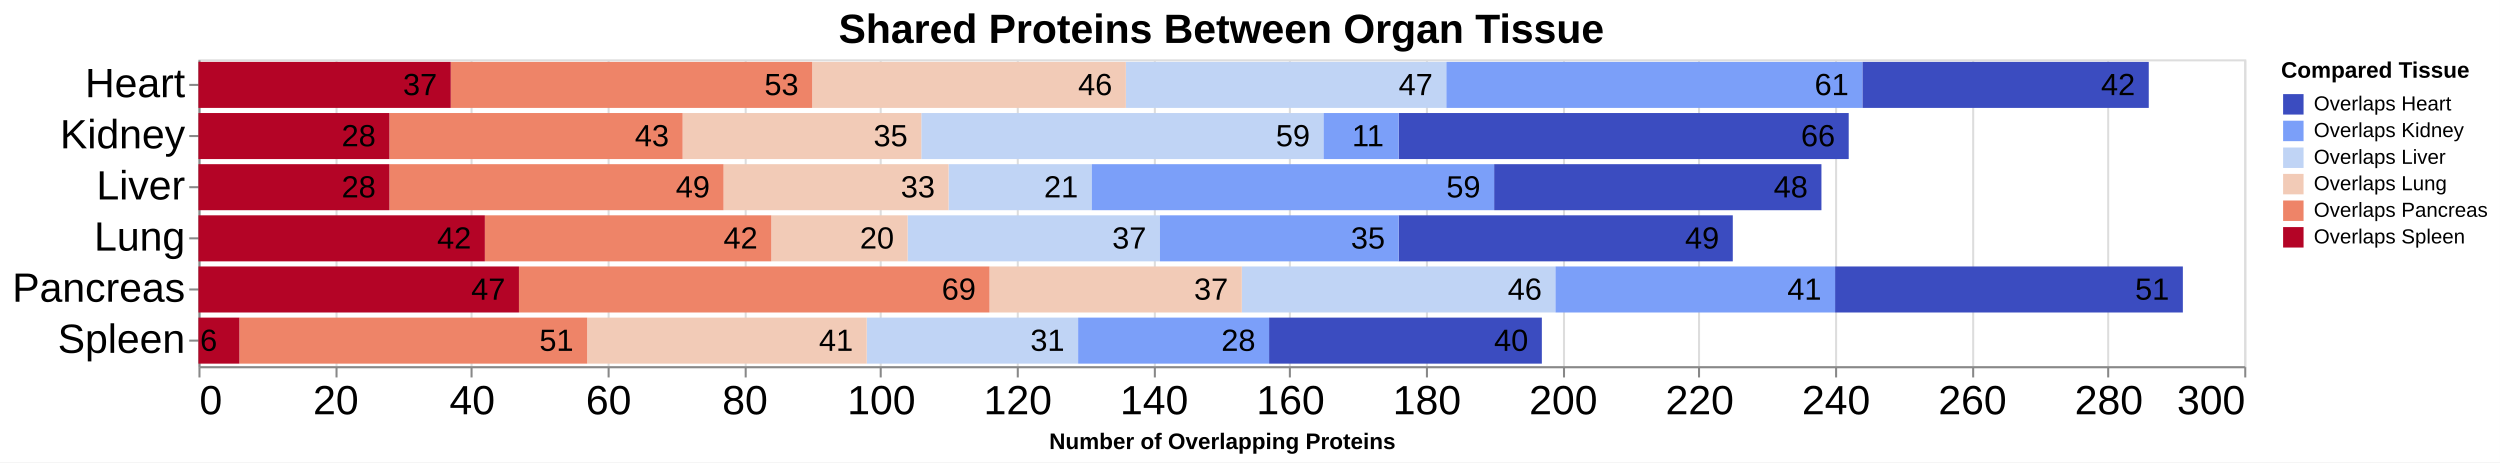
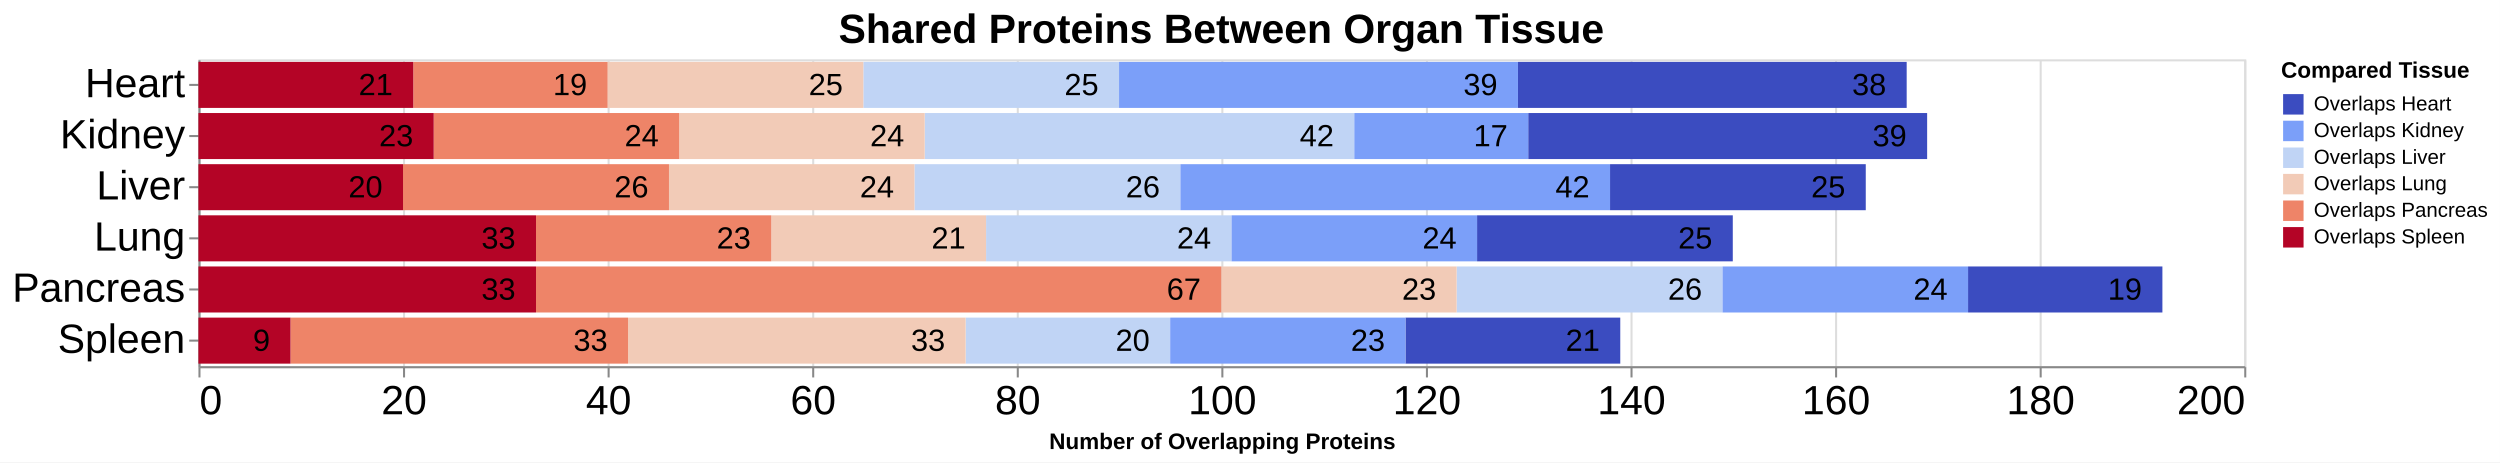
<svg xmlns="http://www.w3.org/2000/svg" width="100%" height="100%" viewBox="0 0 6789 1256" version="1.1" xml:space="preserve" style="fill-rule:evenodd;clip-rule:evenodd;">
  <rect x="0" y="0" width="6788.89" height="1255.56" style="fill:#fff;" />
  <rect x="541.667" y="163.889" width="5555.56" height="833.333" style="fill:none;fill-rule:nonzero;stroke:#ddd;stroke-width:5.56px;" />
  <g>
    <g>
      <g>
-         <g>
-           <path d="M541.667,997.222l-0,-833.333" style="fill:none;fill-rule:nonzero;stroke:#ddd;stroke-width:5.56px;" />
-           <path d="M913.889,997.222l-0,-833.333" style="fill:none;fill-rule:nonzero;stroke:#ddd;stroke-width:5.56px;" />
-           <path d="M1280.56,997.222l-0,-833.333" style="fill:none;fill-rule:nonzero;stroke:#ddd;stroke-width:5.56px;" />
-           <path d="M1652.78,997.222l-0,-833.333" style="fill:none;fill-rule:nonzero;stroke:#ddd;stroke-width:5.56px;" />
-           <path d="M2025,997.222l0,-833.333" style="fill:none;fill-rule:nonzero;stroke:#ddd;stroke-width:5.56px;" />
-           <path d="M2391.67,997.222l-0,-833.333" style="fill:none;fill-rule:nonzero;stroke:#ddd;stroke-width:5.56px;" />
-           <path d="M2763.89,997.222l-0,-833.333" style="fill:none;fill-rule:nonzero;stroke:#ddd;stroke-width:5.56px;" />
-           <path d="M3136.11,997.222l0,-833.333" style="fill:none;fill-rule:nonzero;stroke:#ddd;stroke-width:5.56px;" />
-           <path d="M3502.78,997.222l-0,-833.333" style="fill:none;fill-rule:nonzero;stroke:#ddd;stroke-width:5.56px;" />
-           <path d="M3875,997.222l0,-833.333" style="fill:none;fill-rule:nonzero;stroke:#ddd;stroke-width:5.56px;" />
-           <path d="M4247.22,997.222l0,-833.333" style="fill:none;fill-rule:nonzero;stroke:#ddd;stroke-width:5.56px;" />
-           <path d="M4613.89,997.222l-0,-833.333" style="fill:none;fill-rule:nonzero;stroke:#ddd;stroke-width:5.56px;" />
-           <path d="M4986.11,997.222l0,-833.333" style="fill:none;fill-rule:nonzero;stroke:#ddd;stroke-width:5.56px;" />
-           <path d="M5358.33,997.222l0,-833.333" style="fill:none;fill-rule:nonzero;stroke:#ddd;stroke-width:5.56px;" />
-           <path d="M5725,997.222l0,-833.333" style="fill:none;fill-rule:nonzero;stroke:#ddd;stroke-width:5.56px;" />
-           <path d="M6097.22,997.222l0,-833.333" style="fill:none;fill-rule:nonzero;stroke:#ddd;stroke-width:5.56px;" />
-         </g>
-       </g>
-     </g>
-   </g>
-   <g>
-     <g>
-       <g>
-         <g>
-           <path d="M541.667,997.222l-0,27.778" style="fill:none;fill-rule:nonzero;stroke:#888;stroke-width:5.56px;" />
-           <path d="M913.889,997.222l-0,27.778" style="fill:none;fill-rule:nonzero;stroke:#888;stroke-width:5.56px;" />
-           <path d="M1280.56,997.222l-0,27.778" style="fill:none;fill-rule:nonzero;stroke:#888;stroke-width:5.56px;" />
-           <path d="M1652.78,997.222l-0,27.778" style="fill:none;fill-rule:nonzero;stroke:#888;stroke-width:5.56px;" />
-           <path d="M2025,997.222l0,27.778" style="fill:none;fill-rule:nonzero;stroke:#888;stroke-width:5.56px;" />
-           <path d="M2391.67,997.222l-0,27.778" style="fill:none;fill-rule:nonzero;stroke:#888;stroke-width:5.56px;" />
-           <path d="M2763.89,997.222l-0,27.778" style="fill:none;fill-rule:nonzero;stroke:#888;stroke-width:5.56px;" />
-           <path d="M3136.11,997.222l0,27.778" style="fill:none;fill-rule:nonzero;stroke:#888;stroke-width:5.56px;" />
-           <path d="M3502.78,997.222l-0,27.778" style="fill:none;fill-rule:nonzero;stroke:#888;stroke-width:5.56px;" />
-           <path d="M3875,997.222l0,27.778" style="fill:none;fill-rule:nonzero;stroke:#888;stroke-width:5.56px;" />
-           <path d="M4247.22,997.222l0,27.778" style="fill:none;fill-rule:nonzero;stroke:#888;stroke-width:5.56px;" />
-           <path d="M4613.89,997.222l-0,27.778" style="fill:none;fill-rule:nonzero;stroke:#888;stroke-width:5.56px;" />
-           <path d="M4986.11,997.222l0,27.778" style="fill:none;fill-rule:nonzero;stroke:#888;stroke-width:5.56px;" />
-           <path d="M5358.33,997.222l0,27.778" style="fill:none;fill-rule:nonzero;stroke:#888;stroke-width:5.56px;" />
-           <path d="M5725,997.222l0,27.778" style="fill:none;fill-rule:nonzero;stroke:#888;stroke-width:5.56px;" />
-           <path d="M6097.22,997.222l0,27.778" style="fill:none;fill-rule:nonzero;stroke:#888;stroke-width:5.56px;" />
-         </g>
-         <g>
-           <text x="541.667px" y="1125px" style="font-family:'ArialMT', 'Arial', sans-serif;font-size:111.111px;">0</text>
-           <text x="850.242px" y="1125px" style="font-family:'ArialMT', 'Arial', sans-serif;font-size:111.111px;">20</text>
-           <text x="1220.61px" y="1125px" style="font-family:'ArialMT', 'Arial', sans-serif;font-size:111.111px;">40</text>
-           <text x="1590.98px" y="1125px" style="font-family:'ArialMT', 'Arial', sans-serif;font-size:111.111px;">60</text>
-           <text x="1961.35px" y="1125px" style="font-family:'ArialMT', 'Arial', sans-serif;font-size:111.111px;">80</text>
-           <text x="2300.83px" y="1125px" style="font-family:'ArialMT', 'Arial', sans-serif;font-size:111.111px;">100</text>
-           <text x="2671.2px" y="1125px" style="font-family:'ArialMT', 'Arial', sans-serif;font-size:111.111px;">120</text>
-           <text x="3041.57px" y="1125px" style="font-family:'ArialMT', 'Arial', sans-serif;font-size:111.111px;">140</text>
-           <text x="3411.94px" y="1125px" style="font-family:'ArialMT', 'Arial', sans-serif;font-size:111.111px;">160</text>
-           <text x="3782.31px" y="1125px" style="font-family:'ArialMT', 'Arial', sans-serif;font-size:111.111px;">180</text>
-           <text x="4152.68px" y="1125px" style="font-family:'ArialMT', 'Arial', sans-serif;font-size:111.111px;">200</text>
-           <text x="4523.05px" y="1125px" style="font-family:'ArialMT', 'Arial', sans-serif;font-size:111.111px;">220</text>
-           <text x="4893.42px" y="1125px" style="font-family:'ArialMT', 'Arial', sans-serif;font-size:111.111px;">240</text>
-           <text x="5263.79px" y="1125px" style="font-family:'ArialMT', 'Arial', sans-serif;font-size:111.111px;">260</text>
-           <text x="5634.16px" y="1125px" style="font-family:'ArialMT', 'Arial', sans-serif;font-size:111.111px;">280</text>
-           <text x="5911.84px" y="1125px" style="font-family:'ArialMT', 'Arial', sans-serif;font-size:111.111px;">300</text>
-         </g>
-         <g>
-           <path d="M541.667,997.222l5555.56,0" style="fill:none;fill-rule:nonzero;stroke:#888;stroke-width:5.56px;" />
-         </g>
-         <g>
-           <text x="2849.16px" y="1219.44px" style="font-family:'Arial-BoldMT', 'Arial', sans-serif;font-weight:700;font-size:61.111px;">Number of Overlapping Proteins</text>
-         </g>
-       </g>
-     </g>
-   </g>
-   <g>
-     <g>
-       <g>
-         <g>
-           <path d="M541.667,230.556l-27.778,-0" style="fill:none;fill-rule:nonzero;stroke:#888;stroke-width:5.56px;" />
-           <path d="M541.667,369.444l-27.778,0" style="fill:none;fill-rule:nonzero;stroke:#888;stroke-width:5.56px;" />
-           <path d="M541.667,508.333l-27.778,0" style="fill:none;fill-rule:nonzero;stroke:#888;stroke-width:5.56px;" />
-           <path d="M541.667,647.222l-27.778,0" style="fill:none;fill-rule:nonzero;stroke:#888;stroke-width:5.56px;" />
-           <path d="M541.667,786.111l-27.778,0" style="fill:none;fill-rule:nonzero;stroke:#888;stroke-width:5.56px;" />
-           <path d="M541.667,925l-27.778,0" style="fill:none;fill-rule:nonzero;stroke:#888;stroke-width:5.56px;" />
-         </g>
-         <g>
-           <text x="231.076px" y="263.889px" style="font-family:'ArialMT', 'Arial', sans-serif;font-size:111.111px;">Heart</text>
-           <text x="163.043px" y="402.778px" style="font-family:'ArialMT', 'Arial', sans-serif;font-size:111.111px;">Kidney</text>
-           <text x="261.947px" y="541.667px" style="font-family:'ArialMT', 'Arial', sans-serif;font-size:111.111px;">Liver</text>
-           <text x="255.599px" y="680.556px" style="font-family:'ArialMT', 'Arial', sans-serif;font-size:111.111px;">Lung</text>
-           <text x="33.377px" y="819.444px" style="font-family:'ArialMT', 'Arial', sans-serif;font-size:111.111px;">Pancreas</text>
-           <text x="156.803px" y="958.333px" style="font-family:'ArialMT', 'Arial', sans-serif;font-size:111.111px;">Spleen</text>
-         </g>
-         <g>
-           <path d="M541.667,163.889l-0,833.333" style="fill:none;fill-rule:nonzero;stroke:#888;stroke-width:5.56px;" />
-         </g>
-       </g>
-     </g>
-   </g>
-   <g>
-     <rect x="2575.93" y="445.833" width="388.889" height="125" style="fill:#c0d4f5;fill-rule:nonzero;" />
-     <rect x="4057.41" y="445.833" width="888.889" height="125" style="fill:#3b4cc0;fill-rule:nonzero;" />
-     <rect x="1964.82" y="445.833" width="611.111" height="125" style="fill:#f2cbb7;fill-rule:nonzero;" />
-     <rect x="2964.82" y="445.833" width="1092.59" height="125" style="fill:#7b9ff9;fill-rule:nonzero;" />
-     <rect x="1057.41" y="445.833" width="907.407" height="125" style="fill:#ee8468;fill-rule:nonzero;" />
-     <rect x="538.889" y="445.833" width="518.519" height="125" style="fill:#b40426;fill-rule:nonzero;" />
-     <rect x="3057.41" y="168.056" width="870.37" height="125" style="fill:#c0d4f5;fill-rule:nonzero;" />
-     <rect x="5057.41" y="168.056" width="777.778" height="125" style="fill:#3b4cc0;fill-rule:nonzero;" />
-     <rect x="2205.56" y="168.056" width="851.852" height="125" style="fill:#f2cbb7;fill-rule:nonzero;" />
-     <rect x="3927.78" y="168.056" width="1129.63" height="125" style="fill:#7b9ff9;fill-rule:nonzero;" />
-     <rect x="1224.07" y="168.056" width="981.481" height="125" style="fill:#ee8468;fill-rule:nonzero;" />
-     <rect x="538.889" y="168.056" width="685.185" height="125" style="fill:#b40426;fill-rule:nonzero;" />
-     <rect x="2464.82" y="584.722" width="685.185" height="125" style="fill:#c0d4f5;fill-rule:nonzero;" />
-     <rect x="3798.15" y="584.722" width="907.407" height="125" style="fill:#3b4cc0;fill-rule:nonzero;" />
-     <rect x="2094.44" y="584.722" width="370.37" height="125" style="fill:#f2cbb7;fill-rule:nonzero;" />
-     <rect x="3150" y="584.722" width="648.148" height="125" style="fill:#7b9ff9;fill-rule:nonzero;" />
-     <rect x="1316.67" y="584.722" width="777.778" height="125" style="fill:#ee8468;fill-rule:nonzero;" />
-     <rect x="538.889" y="584.722" width="777.778" height="125" style="fill:#b40426;fill-rule:nonzero;" />
-     <rect x="2501.85" y="306.944" width="1092.59" height="125" style="fill:#c0d4f5;fill-rule:nonzero;" />
-     <rect x="3798.15" y="306.944" width="1222.22" height="125" style="fill:#3b4cc0;fill-rule:nonzero;" />
-     <rect x="1853.7" y="306.944" width="648.148" height="125" style="fill:#f2cbb7;fill-rule:nonzero;" />
-     <rect x="3594.44" y="306.944" width="203.704" height="125" style="fill:#7b9ff9;fill-rule:nonzero;" />
-     <rect x="1057.41" y="306.944" width="796.296" height="125" style="fill:#ee8468;fill-rule:nonzero;" />
-     <rect x="538.889" y="306.944" width="518.519" height="125" style="fill:#b40426;fill-rule:nonzero;" />
-     <rect x="3372.22" y="723.611" width="851.852" height="125" style="fill:#c0d4f5;fill-rule:nonzero;" />
-     <rect x="4983.33" y="723.611" width="944.444" height="125" style="fill:#3b4cc0;fill-rule:nonzero;" />
-     <rect x="2687.04" y="723.611" width="685.185" height="125" style="fill:#f2cbb7;fill-rule:nonzero;" />
-     <rect x="4224.07" y="723.611" width="759.259" height="125" style="fill:#7b9ff9;fill-rule:nonzero;" />
-     <rect x="1409.26" y="723.611" width="1277.78" height="125" style="fill:#ee8468;fill-rule:nonzero;" />
-     <rect x="538.889" y="723.611" width="870.37" height="125" style="fill:#b40426;fill-rule:nonzero;" />
-     <rect x="2353.7" y="862.5" width="574.074" height="125" style="fill:#c0d4f5;fill-rule:nonzero;" />
-     <rect x="3446.3" y="862.5" width="740.741" height="125" style="fill:#3b4cc0;fill-rule:nonzero;" />
-     <rect x="1594.44" y="862.5" width="759.259" height="125" style="fill:#f2cbb7;fill-rule:nonzero;" />
-     <rect x="2927.78" y="862.5" width="518.519" height="125" style="fill:#7b9ff9;fill-rule:nonzero;" />
-     <rect x="650" y="862.5" width="944.444" height="125" style="fill:#ee8468;fill-rule:nonzero;" />
-     <rect x="538.889" y="862.5" width="111.111" height="125" style="fill:#b40426;fill-rule:nonzero;" />
-   </g>
-   <g>
-     <text x="2835.14px" y="536.111px" style="font-family:'ArialMT', 'Arial', sans-serif;font-size:83.333px;">21</text>
-     <text x="4816.62px" y="536.111px" style="font-family:'ArialMT', 'Arial', sans-serif;font-size:83.333px;">48</text>
-     <text x="2446.25px" y="536.111px" style="font-family:'ArialMT', 'Arial', sans-serif;font-size:83.333px;">33</text>
-     <text x="3927.73px" y="536.111px" style="font-family:'ArialMT', 'Arial', sans-serif;font-size:83.333px;">59</text>
-     <text x="1835.13px" y="536.111px" style="font-family:'ArialMT', 'Arial', sans-serif;font-size:83.333px;">49</text>
-     <text x="927.728px" y="536.111px" style="font-family:'ArialMT', 'Arial', sans-serif;font-size:83.333px;">28</text>
-     <text x="3798.1px" y="258.333px" style="font-family:'ArialMT', 'Arial', sans-serif;font-size:83.333px;">47</text>
-     <text x="5705.51px" y="258.333px" style="font-family:'ArialMT', 'Arial', sans-serif;font-size:83.333px;">42</text>
-     <text x="2927.73px" y="258.333px" style="font-family:'ArialMT', 'Arial', sans-serif;font-size:83.333px;">46</text>
-     <text x="4927.73px" y="258.333px" style="font-family:'ArialMT', 'Arial', sans-serif;font-size:83.333px;">61</text>
-     <text x="2075.88px" y="258.333px" style="font-family:'ArialMT', 'Arial', sans-serif;font-size:83.333px;">53</text>
-     <text x="1094.39px" y="258.333px" style="font-family:'ArialMT', 'Arial', sans-serif;font-size:83.333px;">37</text>
-     <text x="3020.32px" y="675px" style="font-family:'ArialMT', 'Arial', sans-serif;font-size:83.333px;">37</text>
-     <text x="4575.88px" y="675px" style="font-family:'ArialMT', 'Arial', sans-serif;font-size:83.333px;">49</text>
-     <text x="2335.14px" y="675px" style="font-family:'ArialMT', 'Arial', sans-serif;font-size:83.333px;">20</text>
-     <text x="3668.47px" y="675px" style="font-family:'ArialMT', 'Arial', sans-serif;font-size:83.333px;">35</text>
-     <text x="1964.77px" y="675px" style="font-family:'ArialMT', 'Arial', sans-serif;font-size:83.333px;">42</text>
-     <text x="1186.99px" y="675px" style="font-family:'ArialMT', 'Arial', sans-serif;font-size:83.333px;">42</text>
-     <text x="3464.76px" y="397.222px" style="font-family:'ArialMT', 'Arial', sans-serif;font-size:83.333px;">59</text>
-     <text x="4890.69px" y="397.222px" style="font-family:'ArialMT', 'Arial', sans-serif;font-size:83.333px;">66</text>
-     <text x="2372.17px" y="397.222px" style="font-family:'ArialMT', 'Arial', sans-serif;font-size:83.333px;">35</text>
-     <text x="3671.56px" y="397.222px" style="font-family:'ArialMT', 'Arial', sans-serif;font-size:83.333px;">1<tspan x="3711.72px " y="397.222px ">1</tspan>
-     </text>
-     <text x="1724.02px" y="397.222px" style="font-family:'ArialMT', 'Arial', sans-serif;font-size:83.333px;">43</text>
-     <text x="927.728px" y="397.222px" style="font-family:'ArialMT', 'Arial', sans-serif;font-size:83.333px;">28</text>
-     <text x="4094.39px" y="813.889px" style="font-family:'ArialMT', 'Arial', sans-serif;font-size:83.333px;">46</text>
-     <text x="5798.1px" y="813.889px" style="font-family:'ArialMT', 'Arial', sans-serif;font-size:83.333px;">51</text>
-     <text x="3242.54px" y="813.889px" style="font-family:'ArialMT', 'Arial', sans-serif;font-size:83.333px;">37</text>
-     <text x="4853.65px" y="813.889px" style="font-family:'ArialMT', 'Arial', sans-serif;font-size:83.333px;">41</text>
-     <text x="2557.36px" y="813.889px" style="font-family:'ArialMT', 'Arial', sans-serif;font-size:83.333px;">69</text>
-     <text x="1279.58px" y="813.889px" style="font-family:'ArialMT', 'Arial', sans-serif;font-size:83.333px;">47</text>
-     <text x="2798.1px" y="952.778px" style="font-family:'ArialMT', 'Arial', sans-serif;font-size:83.333px;">31</text>
-     <text x="4057.36px" y="952.778px" style="font-family:'ArialMT', 'Arial', sans-serif;font-size:83.333px;">40</text>
-     <text x="2224.02px" y="952.778px" style="font-family:'ArialMT', 'Arial', sans-serif;font-size:83.333px;">41</text>
-     <text x="3316.62px" y="952.778px" style="font-family:'ArialMT', 'Arial', sans-serif;font-size:83.333px;">28</text>
-     <text x="1464.77px" y="952.778px" style="font-family:'ArialMT', 'Arial', sans-serif;font-size:83.333px;">51</text>
-     <text x="543.494px" y="952.778px" style="font-family:'ArialMT', 'Arial', sans-serif;font-size:83.333px;">6</text>
-   </g>
+         <path d="M541.667,997.222l-0,-833.333" style="fill:none;fill-rule:nonzero;stroke:#ddd;stroke-width:5.56px;" />
+         <path d="M1097.22,997.222l0,-833.333" style="fill:none;fill-rule:nonzero;stroke:#ddd;stroke-width:5.56px;" />
+         <path d="M1652.78,997.222l-0,-833.333" style="fill:none;fill-rule:nonzero;stroke:#ddd;stroke-width:5.56px;" />
+         <path d="M2208.33,997.222l0,-833.333" style="fill:none;fill-rule:nonzero;stroke:#ddd;stroke-width:5.56px;" />
+         <path d="M2763.89,997.222l-0,-833.333" style="fill:none;fill-rule:nonzero;stroke:#ddd;stroke-width:5.56px;" />
+         <path d="M3319.44,997.222l0,-833.333" style="fill:none;fill-rule:nonzero;stroke:#ddd;stroke-width:5.56px;" />
+         <path d="M3875,997.222l0,-833.333" style="fill:none;fill-rule:nonzero;stroke:#ddd;stroke-width:5.56px;" />
+         <path d="M4430.56,997.222l-0,-833.333" style="fill:none;fill-rule:nonzero;stroke:#ddd;stroke-width:5.56px;" />
+         <path d="M4986.11,997.222l0,-833.333" style="fill:none;fill-rule:nonzero;stroke:#ddd;stroke-width:5.56px;" />
+         <path d="M5541.67,997.222l-0,-833.333" style="fill:none;fill-rule:nonzero;stroke:#ddd;stroke-width:5.56px;" />
+         <path d="M6097.22,997.222l0,-833.333" style="fill:none;fill-rule:nonzero;stroke:#ddd;stroke-width:5.56px;" />
+       </g>
+     </g>
+   </g>
+   <g>
+     <g>
+       <g>
+         <path d="M541.667,997.222l-0,27.778" style="fill:none;fill-rule:nonzero;stroke:#888;stroke-width:5.56px;" />
+         <path d="M1097.22,997.222l0,27.778" style="fill:none;fill-rule:nonzero;stroke:#888;stroke-width:5.56px;" />
+         <path d="M1652.78,997.222l-0,27.778" style="fill:none;fill-rule:nonzero;stroke:#888;stroke-width:5.56px;" />
+         <path d="M2208.33,997.222l0,27.778" style="fill:none;fill-rule:nonzero;stroke:#888;stroke-width:5.56px;" />
+         <path d="M2763.89,997.222l-0,27.778" style="fill:none;fill-rule:nonzero;stroke:#888;stroke-width:5.56px;" />
+         <path d="M3319.44,997.222l0,27.778" style="fill:none;fill-rule:nonzero;stroke:#888;stroke-width:5.56px;" />
+         <path d="M3875,997.222l0,27.778" style="fill:none;fill-rule:nonzero;stroke:#888;stroke-width:5.56px;" />
+         <path d="M4430.56,997.222l-0,27.778" style="fill:none;fill-rule:nonzero;stroke:#888;stroke-width:5.56px;" />
+         <path d="M4986.11,997.222l0,27.778" style="fill:none;fill-rule:nonzero;stroke:#888;stroke-width:5.56px;" />
+         <path d="M5541.67,997.222l-0,27.778" style="fill:none;fill-rule:nonzero;stroke:#888;stroke-width:5.56px;" />
+         <path d="M6097.22,997.222l0,27.778" style="fill:none;fill-rule:nonzero;stroke:#888;stroke-width:5.56px;" />
+       </g>
+       <g>
+         <text x="541.667px" y="1125px" style="font-family:'ArialMT', 'Arial', sans-serif;font-size:111.111px;">0</text>
+         <text x="1035.43px" y="1125px" style="font-family:'ArialMT', 'Arial', sans-serif;font-size:111.111px;">20</text>
+         <text x="1590.98px" y="1125px" style="font-family:'ArialMT', 'Arial', sans-serif;font-size:111.111px;">40</text>
+         <text x="2146.54px" y="1125px" style="font-family:'ArialMT', 'Arial', sans-serif;font-size:111.111px;">60</text>
+         <text x="2702.09px" y="1125px" style="font-family:'ArialMT', 'Arial', sans-serif;font-size:111.111px;">80</text>
+         <text x="3226.75px" y="1125px" style="font-family:'ArialMT', 'Arial', sans-serif;font-size:111.111px;">100</text>
+         <text x="3782.31px" y="1125px" style="font-family:'ArialMT', 'Arial', sans-serif;font-size:111.111px;">120</text>
+         <text x="4337.86px" y="1125px" style="font-family:'ArialMT', 'Arial', sans-serif;font-size:111.111px;">140</text>
+         <text x="4893.42px" y="1125px" style="font-family:'ArialMT', 'Arial', sans-serif;font-size:111.111px;">160</text>
+         <text x="5448.98px" y="1125px" style="font-family:'ArialMT', 'Arial', sans-serif;font-size:111.111px;">180</text>
+         <text x="5911.84px" y="1125px" style="font-family:'ArialMT', 'Arial', sans-serif;font-size:111.111px;">200</text>
+       </g>
+       <g>
+         <path d="M541.667,997.222l5555.56,0" style="fill:none;fill-rule:nonzero;stroke:#888;stroke-width:5.56px;" />
+       </g>
+       <g>
+         <text x="2849.16px" y="1219.44px" style="font-family:'Arial-BoldMT', 'Arial', sans-serif;font-weight:700;font-size:61.111px;">Number of Overlapping Proteins</text>
+       </g>
+     </g>
+   </g>
+   <g>
+     <g>
+       <g>
+         <path d="M541.667,230.556l-27.778,-0" style="fill:none;fill-rule:nonzero;stroke:#888;stroke-width:5.56px;" />
+         <path d="M541.667,369.444l-27.778,0" style="fill:none;fill-rule:nonzero;stroke:#888;stroke-width:5.56px;" />
+         <path d="M541.667,508.333l-27.778,0" style="fill:none;fill-rule:nonzero;stroke:#888;stroke-width:5.56px;" />
+         <path d="M541.667,647.222l-27.778,0" style="fill:none;fill-rule:nonzero;stroke:#888;stroke-width:5.56px;" />
+         <path d="M541.667,786.111l-27.778,0" style="fill:none;fill-rule:nonzero;stroke:#888;stroke-width:5.56px;" />
+         <path d="M541.667,925l-27.778,0" style="fill:none;fill-rule:nonzero;stroke:#888;stroke-width:5.56px;" />
+       </g>
+       <g>
+         <text x="231.076px" y="263.889px" style="font-family:'ArialMT', 'Arial', sans-serif;font-size:111.111px;">Heart</text>
+         <text x="163.043px" y="402.778px" style="font-family:'ArialMT', 'Arial', sans-serif;font-size:111.111px;">Kidney</text>
+         <text x="261.947px" y="541.667px" style="font-family:'ArialMT', 'Arial', sans-serif;font-size:111.111px;">Liver</text>
+         <text x="255.599px" y="680.556px" style="font-family:'ArialMT', 'Arial', sans-serif;font-size:111.111px;">Lung</text>
+         <text x="33.377px" y="819.444px" style="font-family:'ArialMT', 'Arial', sans-serif;font-size:111.111px;">Pancreas</text>
+         <text x="156.803px" y="958.333px" style="font-family:'ArialMT', 'Arial', sans-serif;font-size:111.111px;">Spleen</text>
+       </g>
+       <g>
+         <path d="M541.667,163.889l-0,833.333" style="fill:none;fill-rule:nonzero;stroke:#888;stroke-width:5.56px;" />
+       </g>
+     </g>
+   </g>
+   <rect x="2483.33" y="445.833" width="722.222" height="125" style="fill:#c0d4f5;fill-rule:nonzero;" />
+   <rect x="4372.22" y="445.833" width="694.444" height="125" style="fill:#3b4cc0;fill-rule:nonzero;" />
+   <rect x="1816.67" y="445.833" width="666.667" height="125" style="fill:#f2cbb7;fill-rule:nonzero;" />
+   <rect x="3205.56" y="445.833" width="1166.67" height="125" style="fill:#7b9ff9;fill-rule:nonzero;" />
+   <rect x="1094.44" y="445.833" width="722.222" height="125" style="fill:#ee8468;fill-rule:nonzero;" />
+   <rect x="538.889" y="445.833" width="555.556" height="125" style="fill:#b40426;fill-rule:nonzero;" />
+   <rect x="2344.44" y="168.056" width="694.444" height="125" style="fill:#c0d4f5;fill-rule:nonzero;" />
+   <rect x="4122.22" y="168.056" width="1055.56" height="125" style="fill:#3b4cc0;fill-rule:nonzero;" />
+   <rect x="1650" y="168.056" width="694.444" height="125" style="fill:#f2cbb7;fill-rule:nonzero;" />
+   <rect x="3038.89" y="168.056" width="1083.33" height="125" style="fill:#7b9ff9;fill-rule:nonzero;" />
+   <rect x="1122.22" y="168.056" width="527.778" height="125" style="fill:#ee8468;fill-rule:nonzero;" />
+   <rect x="538.889" y="168.056" width="583.333" height="125" style="fill:#b40426;fill-rule:nonzero;" />
+   <rect x="2677.78" y="584.722" width="666.667" height="125" style="fill:#c0d4f5;fill-rule:nonzero;" />
+   <rect x="4011.11" y="584.722" width="694.444" height="125" style="fill:#3b4cc0;fill-rule:nonzero;" />
+   <rect x="2094.44" y="584.722" width="583.333" height="125" style="fill:#f2cbb7;fill-rule:nonzero;" />
+   <rect x="3344.44" y="584.722" width="666.667" height="125" style="fill:#7b9ff9;fill-rule:nonzero;" />
+   <rect x="1455.56" y="584.722" width="638.889" height="125" style="fill:#ee8468;fill-rule:nonzero;" />
+   <rect x="538.889" y="584.722" width="916.667" height="125" style="fill:#b40426;fill-rule:nonzero;" />
+   <rect x="2511.11" y="306.944" width="1166.67" height="125" style="fill:#c0d4f5;fill-rule:nonzero;" />
+   <rect x="4150" y="306.944" width="1083.33" height="125" style="fill:#3b4cc0;fill-rule:nonzero;" />
+   <rect x="1844.44" y="306.944" width="666.667" height="125" style="fill:#f2cbb7;fill-rule:nonzero;" />
+   <rect x="3677.78" y="306.944" width="472.222" height="125" style="fill:#7b9ff9;fill-rule:nonzero;" />
+   <rect x="1177.78" y="306.944" width="666.667" height="125" style="fill:#ee8468;fill-rule:nonzero;" />
+   <rect x="538.889" y="306.944" width="638.889" height="125" style="fill:#b40426;fill-rule:nonzero;" />
+   <rect x="3955.56" y="723.611" width="722.222" height="125" style="fill:#c0d4f5;fill-rule:nonzero;" />
+   <rect x="5344.44" y="723.611" width="527.778" height="125" style="fill:#3b4cc0;fill-rule:nonzero;" />
+   <rect x="3316.67" y="723.611" width="638.889" height="125" style="fill:#f2cbb7;fill-rule:nonzero;" />
+   <rect x="4677.78" y="723.611" width="666.667" height="125" style="fill:#7b9ff9;fill-rule:nonzero;" />
+   <rect x="1455.56" y="723.611" width="1861.11" height="125" style="fill:#ee8468;fill-rule:nonzero;" />
+   <rect x="538.889" y="723.611" width="916.667" height="125" style="fill:#b40426;fill-rule:nonzero;" />
+   <rect x="2622.22" y="862.5" width="555.556" height="125" style="fill:#c0d4f5;fill-rule:nonzero;" />
+   <rect x="3816.67" y="862.5" width="583.333" height="125" style="fill:#3b4cc0;fill-rule:nonzero;" />
+   <rect x="1705.56" y="862.5" width="916.667" height="125" style="fill:#f2cbb7;fill-rule:nonzero;" />
+   <rect x="3177.78" y="862.5" width="638.889" height="125" style="fill:#7b9ff9;fill-rule:nonzero;" />
+   <rect x="788.889" y="862.5" width="916.667" height="125" style="fill:#ee8468;fill-rule:nonzero;" />
+   <rect x="538.889" y="862.5" width="250" height="125" style="fill:#b40426;fill-rule:nonzero;" />
+   <text x="3057.31px" y="536.111px" style="font-family:'ArialMT', 'Arial', sans-serif;font-size:83.333px;">26</text>
+   <text x="4918.42px" y="536.111px" style="font-family:'ArialMT', 'Arial', sans-serif;font-size:83.333px;">25</text>
+   <text x="2335.09px" y="536.111px" style="font-family:'ArialMT', 'Arial', sans-serif;font-size:83.333px;">24</text>
+   <text x="4223.98px" y="536.111px" style="font-family:'ArialMT', 'Arial', sans-serif;font-size:83.333px;">42</text>
+   <text x="1668.42px" y="536.111px" style="font-family:'ArialMT', 'Arial', sans-serif;font-size:83.333px;">26</text>
+   <text x="946.197px" y="536.111px" style="font-family:'ArialMT', 'Arial', sans-serif;font-size:83.333px;">20</text>
+   <text x="2890.64px" y="258.333px" style="font-family:'ArialMT', 'Arial', sans-serif;font-size:83.333px;">25</text>
+   <text x="5029.53px" y="258.333px" style="font-family:'ArialMT', 'Arial', sans-serif;font-size:83.333px;">38</text>
+   <text x="2196.2px" y="258.333px" style="font-family:'ArialMT', 'Arial', sans-serif;font-size:83.333px;">25</text>
+   <text x="3973.97px" y="258.333px" style="font-family:'ArialMT', 'Arial', sans-serif;font-size:83.333px;">39</text>
+   <text x="1501.75px" y="258.333px" style="font-family:'ArialMT', 'Arial', sans-serif;font-size:83.333px;">19</text>
+   <text x="973.975px" y="258.333px" style="font-family:'ArialMT', 'Arial', sans-serif;font-size:83.333px;">21</text>
+   <text x="3196.2px" y="675px" style="font-family:'ArialMT', 'Arial', sans-serif;font-size:83.333px;">24</text>
+   <text x="4557.31px" y="675px" style="font-family:'ArialMT', 'Arial', sans-serif;font-size:83.333px;">25</text>
+   <text x="2529.53px" y="675px" style="font-family:'ArialMT', 'Arial', sans-serif;font-size:83.333px;">21</text>
+   <text x="3862.86px" y="675px" style="font-family:'ArialMT', 'Arial', sans-serif;font-size:83.333px;">24</text>
+   <text x="1946.2px" y="675px" style="font-family:'ArialMT', 'Arial', sans-serif;font-size:83.333px;">23</text>
+   <text x="1307.31px" y="675px" style="font-family:'ArialMT', 'Arial', sans-serif;font-size:83.333px;">33</text>
+   <text x="3529.53px" y="397.222px" style="font-family:'ArialMT', 'Arial', sans-serif;font-size:83.333px;">42</text>
+   <text x="5085.09px" y="397.222px" style="font-family:'ArialMT', 'Arial', sans-serif;font-size:83.333px;">39</text>
+   <text x="2362.86px" y="397.222px" style="font-family:'ArialMT', 'Arial', sans-serif;font-size:83.333px;">24</text>
+   <text x="4001.75px" y="397.222px" style="font-family:'ArialMT', 'Arial', sans-serif;font-size:83.333px;">17</text>
+   <text x="1696.2px" y="397.222px" style="font-family:'ArialMT', 'Arial', sans-serif;font-size:83.333px;">24</text>
+   <text x="1029.53px" y="397.222px" style="font-family:'ArialMT', 'Arial', sans-serif;font-size:83.333px;">23</text>
+   <text x="4529.53px" y="813.889px" style="font-family:'ArialMT', 'Arial', sans-serif;font-size:83.333px;">26</text>
+   <text x="5723.98px" y="813.889px" style="font-family:'ArialMT', 'Arial', sans-serif;font-size:83.333px;">19</text>
+   <text x="3807.31px" y="813.889px" style="font-family:'ArialMT', 'Arial', sans-serif;font-size:83.333px;">23</text>
+   <text x="5196.2px" y="813.889px" style="font-family:'ArialMT', 'Arial', sans-serif;font-size:83.333px;">24</text>
+   <text x="3168.42px" y="813.889px" style="font-family:'ArialMT', 'Arial', sans-serif;font-size:83.333px;">67</text>
+   <text x="1307.31px" y="813.889px" style="font-family:'ArialMT', 'Arial', sans-serif;font-size:83.333px;">33</text>
+   <text x="3029.53px" y="952.778px" style="font-family:'ArialMT', 'Arial', sans-serif;font-size:83.333px;">20</text>
+   <text x="4251.75px" y="952.778px" style="font-family:'ArialMT', 'Arial', sans-serif;font-size:83.333px;">21</text>
+   <text x="2473.97px" y="952.778px" style="font-family:'ArialMT', 'Arial', sans-serif;font-size:83.333px;">33</text>
+   <text x="3668.42px" y="952.778px" style="font-family:'ArialMT', 'Arial', sans-serif;font-size:83.333px;">23</text>
+   <text x="1557.31px" y="952.778px" style="font-family:'ArialMT', 'Arial', sans-serif;font-size:83.333px;">33</text>
+   <text x="686.987px" y="952.778px" style="font-family:'ArialMT', 'Arial', sans-serif;font-size:83.333px;">9</text>
  <rect x="6194.44" y="161.111" width="566.667" height="511.111" style="fill:none;fill-rule:nonzero;" />
  <g>
    <rect x="6194.44" y="395.025" width="561.328" height="61.111" style="fill:none;fill-rule:nonzero;" />
    <g>
      <g>
        <rect x="6200" y="400.581" width="55.556" height="55.556" style="fill:#c0d4f5;fill-rule:nonzero;" />
      </g>
      <g>
        <text x="6283.33px" y="445.025px" style="font-family:'ArialMT', 'Arial', sans-serif;font-size:55.556px;">Overlaps Liver</text>
      </g>
    </g>
  </g>
  <g>
    <rect x="6194.44" y="250" width="561.328" height="61.111" style="fill:none;fill-rule:nonzero;" />
    <g>
      <g>
        <rect x="6200" y="255.556" width="55.556" height="55.556" style="fill:#3b4cc0;fill-rule:nonzero;" />
      </g>
      <g>
        <text x="6283.33px" y="300px" style="font-family:'ArialMT', 'Arial', sans-serif;font-size:55.556px;">Overlaps Heart</text>
      </g>
    </g>
  </g>
  <g>
    <rect x="6194.44" y="466.667" width="561.328" height="61.111" style="fill:none;fill-rule:nonzero;" />
    <g>
      <g>
        <rect x="6200" y="472.222" width="55.556" height="55.556" style="fill:#f2cbb7;fill-rule:nonzero;" />
      </g>
      <g>
        <text x="6283.33px" y="516.667px" style="font-family:'ArialMT', 'Arial', sans-serif;font-size:55.556px;">Overlaps Lung</text>
      </g>
    </g>
  </g>
  <g>
    <rect x="6194.44" y="322.222" width="561.328" height="61.111" style="fill:none;fill-rule:nonzero;" />
    <g>
      <g>
        <rect x="6200" y="327.778" width="55.556" height="55.556" style="fill:#7b9ff9;fill-rule:nonzero;" />
      </g>
      <g>
        <text x="6283.33px" y="372.222px" style="font-family:'ArialMT', 'Arial', sans-serif;font-size:55.556px;">Overlaps Kidney</text>
      </g>
    </g>
  </g>
  <g>
    <rect x="6194.44" y="538.889" width="561.328" height="61.111" style="fill:none;fill-rule:nonzero;" />
    <g>
      <g>
        <rect x="6200" y="544.444" width="55.556" height="55.556" style="fill:#ee8468;fill-rule:nonzero;" />
      </g>
      <g>
        <text x="6283.33px" y="588.889px" style="font-family:'ArialMT', 'Arial', sans-serif;font-size:55.556px;">Overlaps Pancreas</text>
      </g>
    </g>
  </g>
  <g>
    <rect x="6194.44" y="611.111" width="561.328" height="61.111" style="fill:none;fill-rule:nonzero;" />
    <g>
      <g>
        <rect x="6200" y="616.667" width="55.556" height="55.556" style="fill:#b40426;fill-rule:nonzero;" />
      </g>
      <g>
        <text x="6283.33px" y="661.111px" style="font-family:'ArialMT', 'Arial', sans-serif;font-size:55.556px;">Overlaps Spleen</text>
      </g>
    </g>
  </g>
-   <g>
-     <text x="6194.44px" y="211.111px" style="font-family:'Arial-BoldMT', 'Arial', sans-serif;font-weight:700;font-size:61.111px;">Compared T<tspan x="6549.86px 6566.84px " y="211.111px 211.111px ">is</tspan>sue</text>
-   </g>
-   <g>
-     <g>
-       <g>
-         <g>
-           <text x="2277.25px" y="116.667px" style="font-family:'Arial-BoldMT', 'Arial', sans-serif;font-weight:700;font-size:111.111px;">Shared Proteins Between Organ T<tspan x="4071.96px 4102.83px " y="116.667px 116.667px ">is</tspan>sue</text>
-         </g>
+   <text x="6194.44px" y="211.111px" style="font-family:'Arial-BoldMT', 'Arial', sans-serif;font-weight:700;font-size:61.111px;">Compared T<tspan x="6549.86px 6566.84px " y="211.111px 211.111px ">is</tspan>sue</text>
+   <g>
+     <g>
+       <g>
+         <text x="2277.25px" y="116.667px" style="font-family:'Arial-BoldMT', 'Arial', sans-serif;font-weight:700;font-size:111.111px;">Shared Proteins Between Organ T<tspan x="4071.96px 4102.83px " y="116.667px 116.667px ">is</tspan>sue</text>
      </g>
    </g>
  </g>
</svg>
